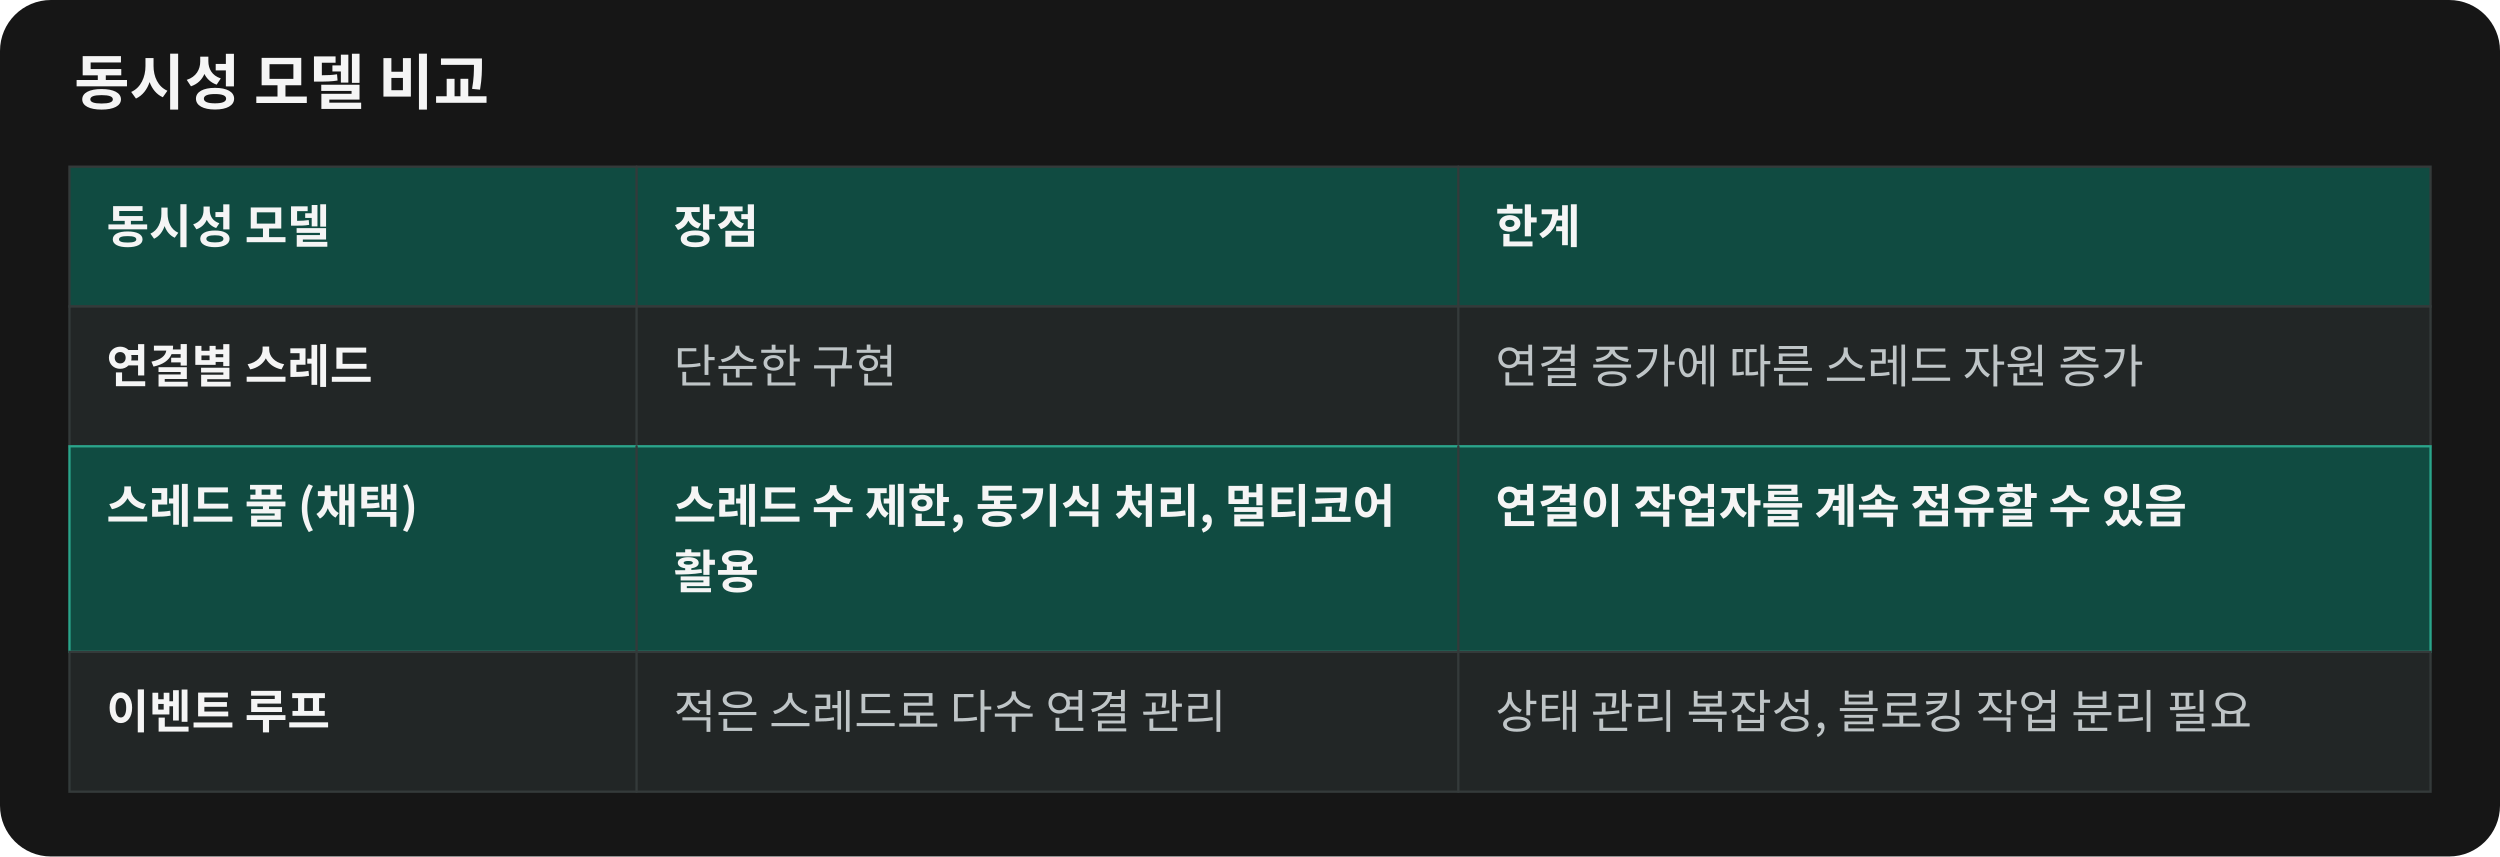
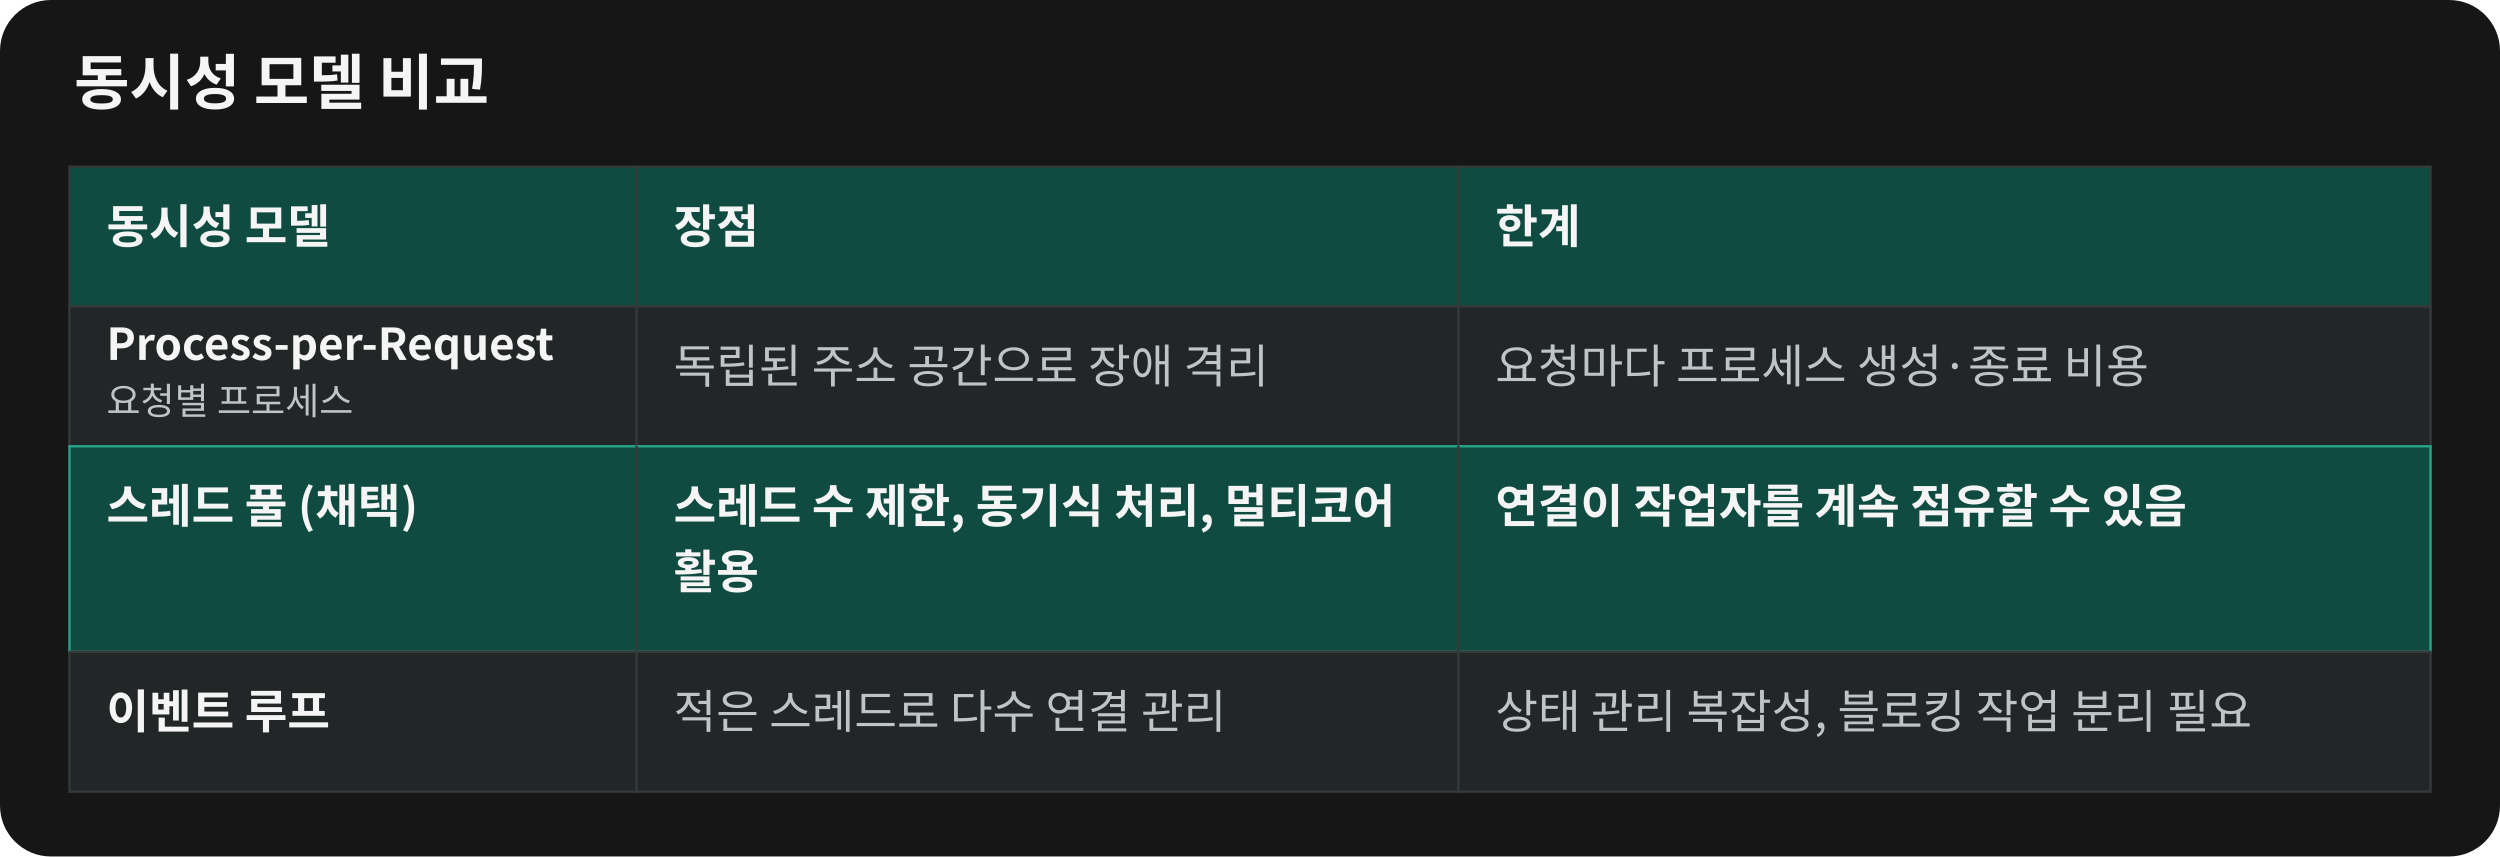
<svg xmlns="http://www.w3.org/2000/svg" width="1080" height="370" viewBox="0 0 1080 370" role="img" aria-labelledby="title desc">
  <defs>
    <marker id="a" markerWidth="8" markerHeight="8" refX="7" refY="4" orient="auto" markerUnits="strokeWidth">
      <path d="M1 1 L7 4 L1 7" fill="none" stroke="#92999B" stroke-width="1.4" stroke-linecap="round" stroke-linejoin="round" />
    </marker>
    <marker id="g" markerWidth="8" markerHeight="8" refX="7" refY="4" orient="auto" markerUnits="strokeWidth">
      <path d="M1 1 L7 4 L1 7" fill="none" stroke="#2AA58B" stroke-width="1.4" stroke-linecap="round" stroke-linejoin="round" />
    </marker>
    <marker id="r" markerWidth="8" markerHeight="8" refX="7" refY="4" orient="auto" markerUnits="strokeWidth">
      <path d="M1 1 L7 4 L1 7" fill="none" stroke="#D94D50" stroke-width="1.4" stroke-linecap="round" stroke-linejoin="round" />
    </marker>
  </defs>
  <rect width="1080" height="370" rx="22" fill="#161616" />
  <g font-family="Noto Sans CJK KR, Noto Sans KR, Malgun Gothic, Apple SD Gothic Neo, Arial, sans-serif">
    <text x="32" y="45" font-size="26" font-weight="700" fill="#F5F5F5" text-anchor="start">동시성 모델 비교</text>
    <rect x="30" y="72" width="1020" height="60.4" rx="0" fill="#104B41" stroke="#343A3A" stroke-width="1" />
    <text x="46" y="105.0" font-size="20" font-weight="700" fill="#F5F5F5" text-anchor="start">동시성 모델</text>
    <path d="M275 72 V132.4" fill="none" stroke="#343A3A" stroke-width="1" stroke-linecap="round" stroke-linejoin="round" />
    <text x="291" y="105.0" font-size="20" font-weight="700" fill="#F5F5F5" text-anchor="start">장점</text>
    <path d="M630 72 V132.4" fill="none" stroke="#343A3A" stroke-width="1" stroke-linecap="round" stroke-linejoin="round" />
    <text x="646" y="105.0" font-size="20" font-weight="700" fill="#F5F5F5" text-anchor="start">한계</text>
    <rect x="30" y="132.4" width="1020" height="60.4" rx="0" fill="#222626" stroke="#343A3A" stroke-width="1" />
-     <text x="46" y="165.4" font-size="20" font-weight="700" fill="#F5F5F5" text-anchor="start">연결별 스레드</text>
+     <text x="46" y="155.5" font-size="19" font-weight="700" fill="#F5F5F5" text-anchor="start">Process-per-Request</text>
+     <text x="46" y="179" font-size="16" font-weight="400" fill="#BFC5C7" text-anchor="start">요청별 프로세스</text>
    <path d="M275 132.4 V192.8" fill="none" stroke="#343A3A" stroke-width="1" stroke-linecap="round" stroke-linejoin="round" />
-     <text x="291" y="165.4" font-size="20" font-weight="400" fill="#BFC5C7" text-anchor="start">단순한 구현</text>
+     <text x="291" y="165.4" font-size="20" font-weight="400" fill="#BFC5C7" text-anchor="start">독립된 주소 공간으로 장애 격리</text>
    <path d="M630 132.4 V192.8" fill="none" stroke="#343A3A" stroke-width="1" stroke-linecap="round" stroke-linejoin="round" />
-     <text x="646" y="165.4" font-size="20" font-weight="400" fill="#BFC5C7" text-anchor="start">연결 증가에 따른 스레드 자원 증가</text>
+     <text x="646" y="165.4" font-size="20" font-weight="400" fill="#BFC5C7" text-anchor="start">요청마다 프로세스 생성·종료 비용</text>
    <rect x="30" y="192.8" width="1020" height="88.8" rx="0" fill="#104B41" stroke="#2AA58B" stroke-width="1" />
    <text x="46" y="225.8" font-size="20" font-weight="700" fill="#F5F5F5" text-anchor="start">스레드 풀 (채택)</text>
    <path d="M275 192.8 V281.6" fill="none" stroke="#343A3A" stroke-width="1" stroke-linecap="round" stroke-linejoin="round" />
    <text x="291" y="225.8" font-size="20" font-weight="700" fill="#F5F5F5" text-anchor="start">스레드 수 제한, 동기식 처리, 멀티코어</text>
    <text x="291" y="254.2" font-size="20" font-weight="700" fill="#F5F5F5" text-anchor="start">활용</text>
    <path d="M630 192.8 V281.6" fill="none" stroke="#343A3A" stroke-width="1" stroke-linecap="round" stroke-linejoin="round" />
    <text x="646" y="225.8" font-size="20" font-weight="700" fill="#F5F5F5" text-anchor="start">연결이 작업자를 계속 점유할 수 있음</text>
    <rect x="30" y="281.6" width="1020" height="60.4" rx="0" fill="#222626" stroke="#343A3A" stroke-width="1" />
    <text x="46" y="314.6" font-size="20" font-weight="700" fill="#F5F5F5" text-anchor="start">이벤트 루프</text>
    <path d="M275 281.6 V342.0" fill="none" stroke="#343A3A" stroke-width="1" stroke-linecap="round" stroke-linejoin="round" />
    <text x="291" y="314.6" font-size="20" font-weight="400" fill="#BFC5C7" text-anchor="start">적은 스레드로 다수 연결 관리</text>
    <path d="M630 281.6 V342.0" fill="none" stroke="#343A3A" stroke-width="1" stroke-linecap="round" stroke-linejoin="round" />
    <text x="646" y="314.6" font-size="20" font-weight="400" fill="#BFC5C7" text-anchor="start">상태 관리 복잡성, 블로킹 작업 분리 필요</text>
  </g>
</svg>
